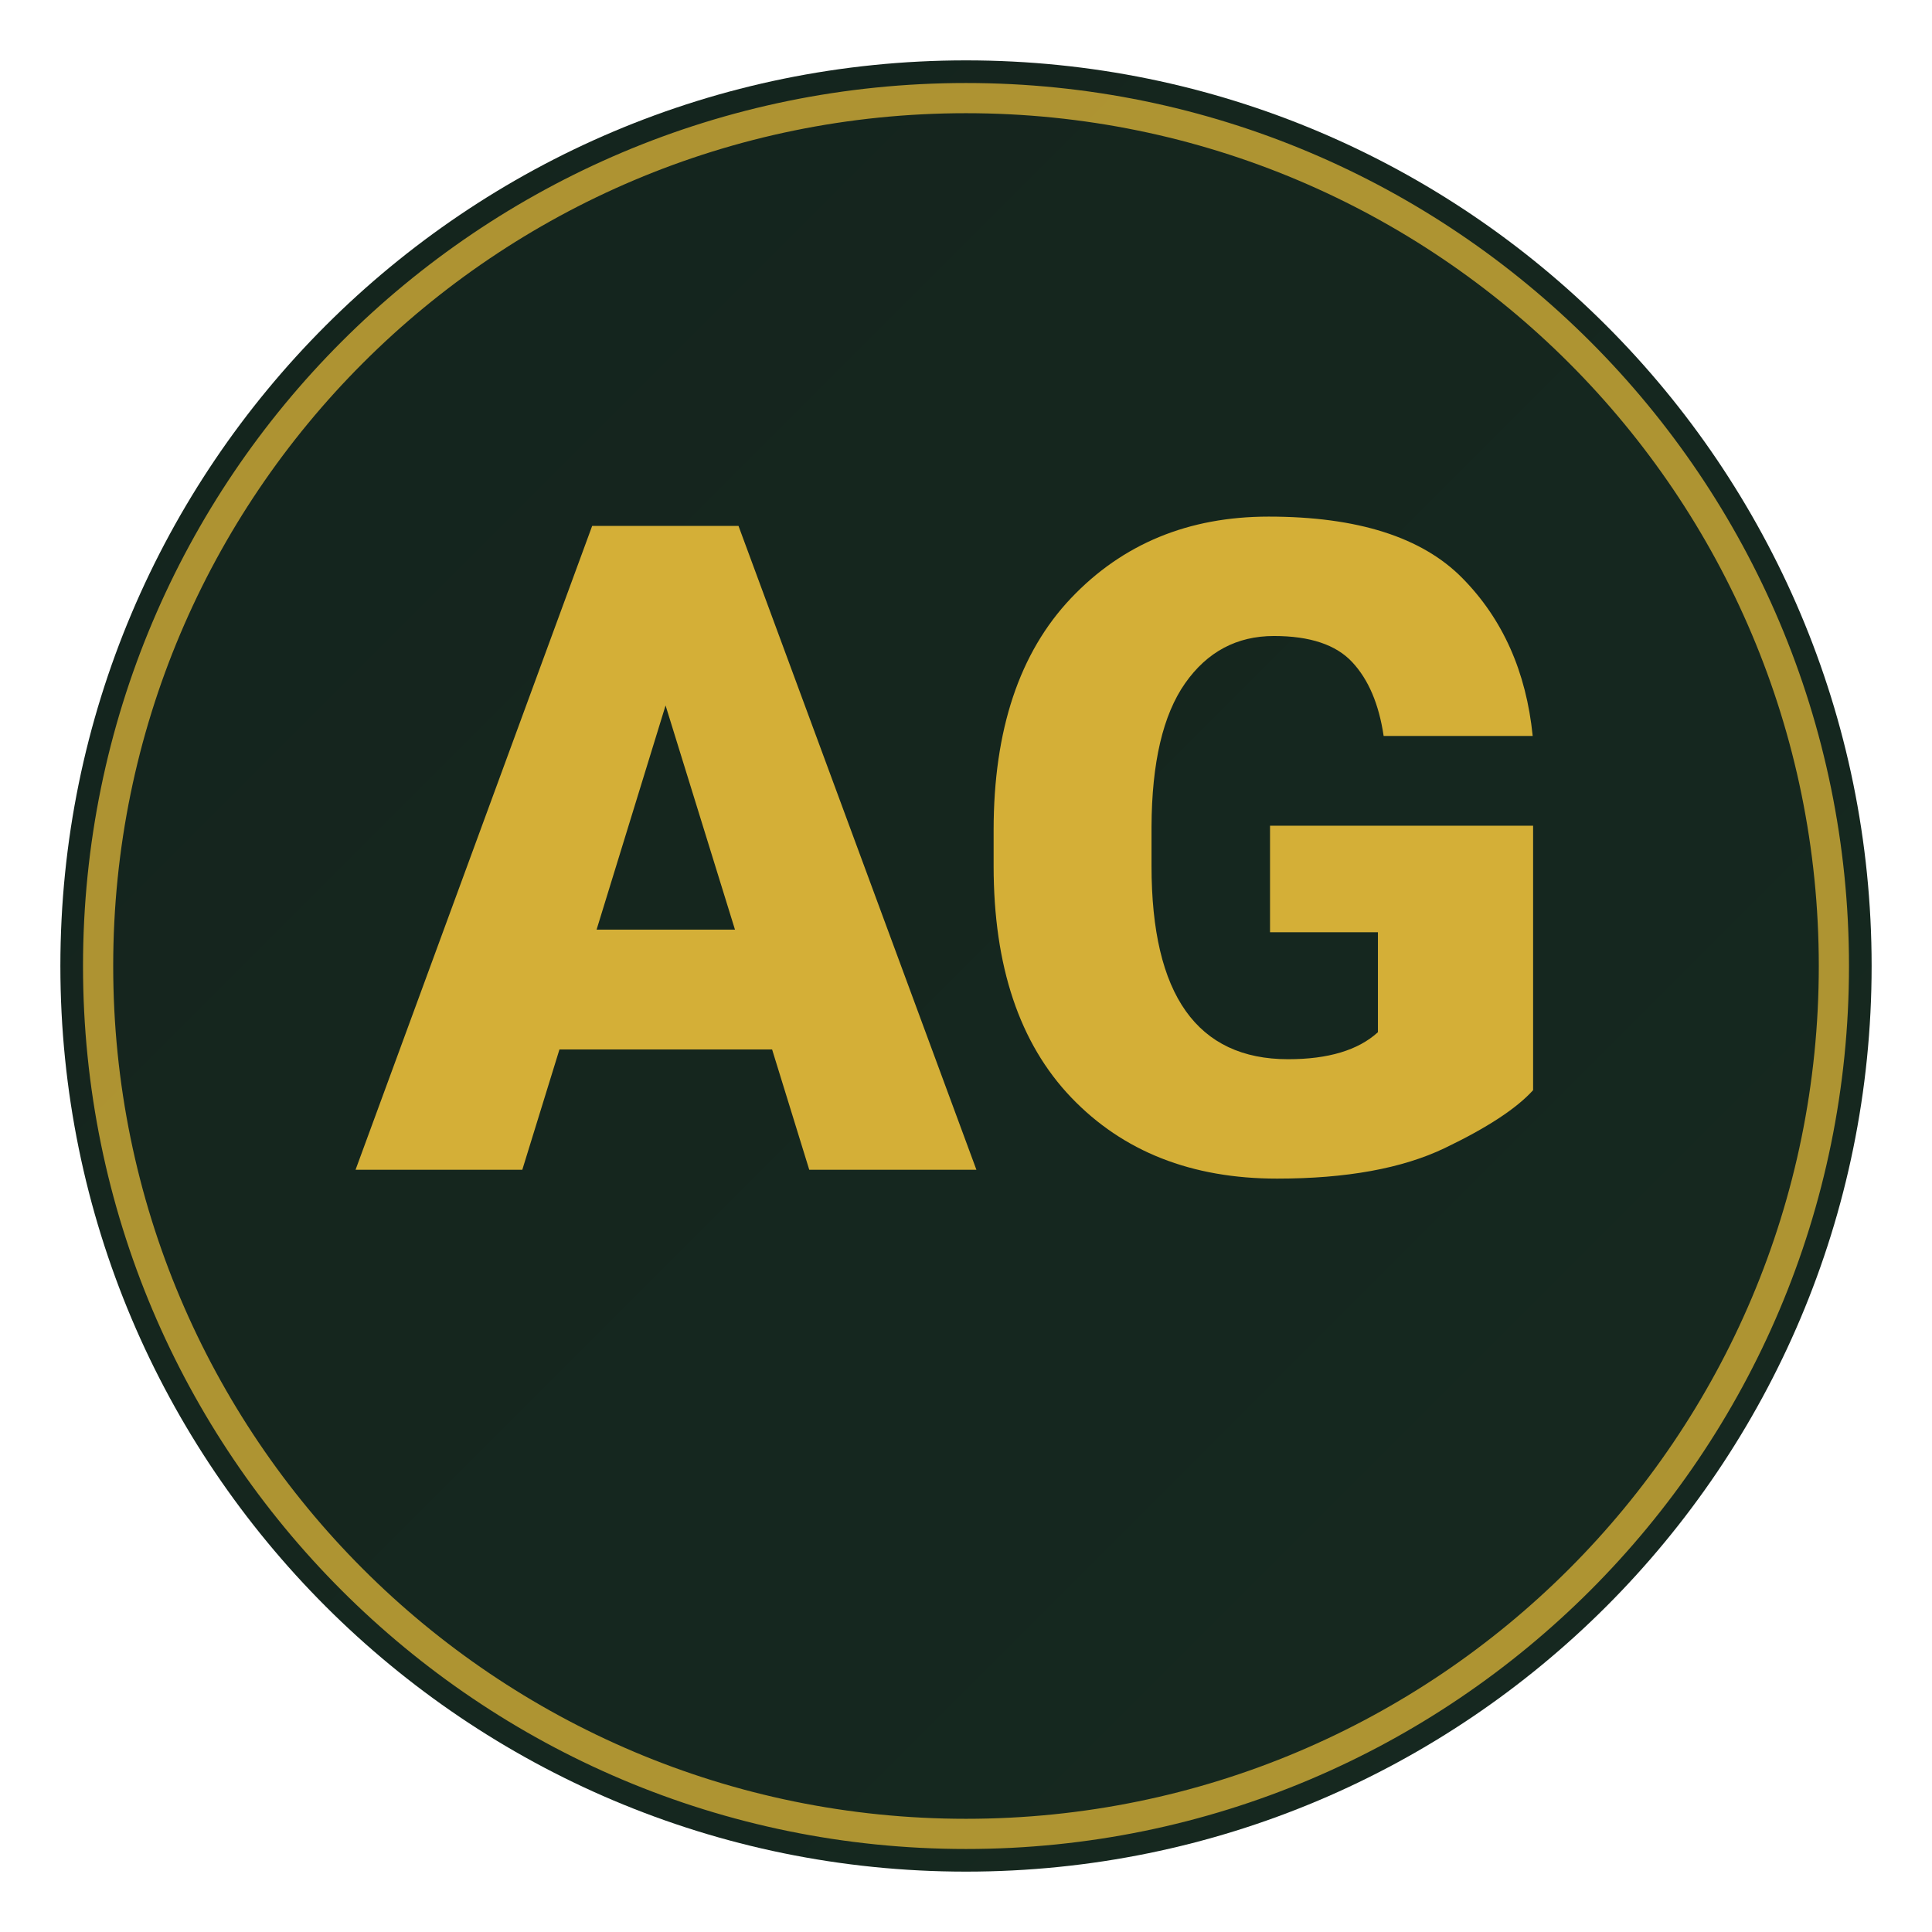
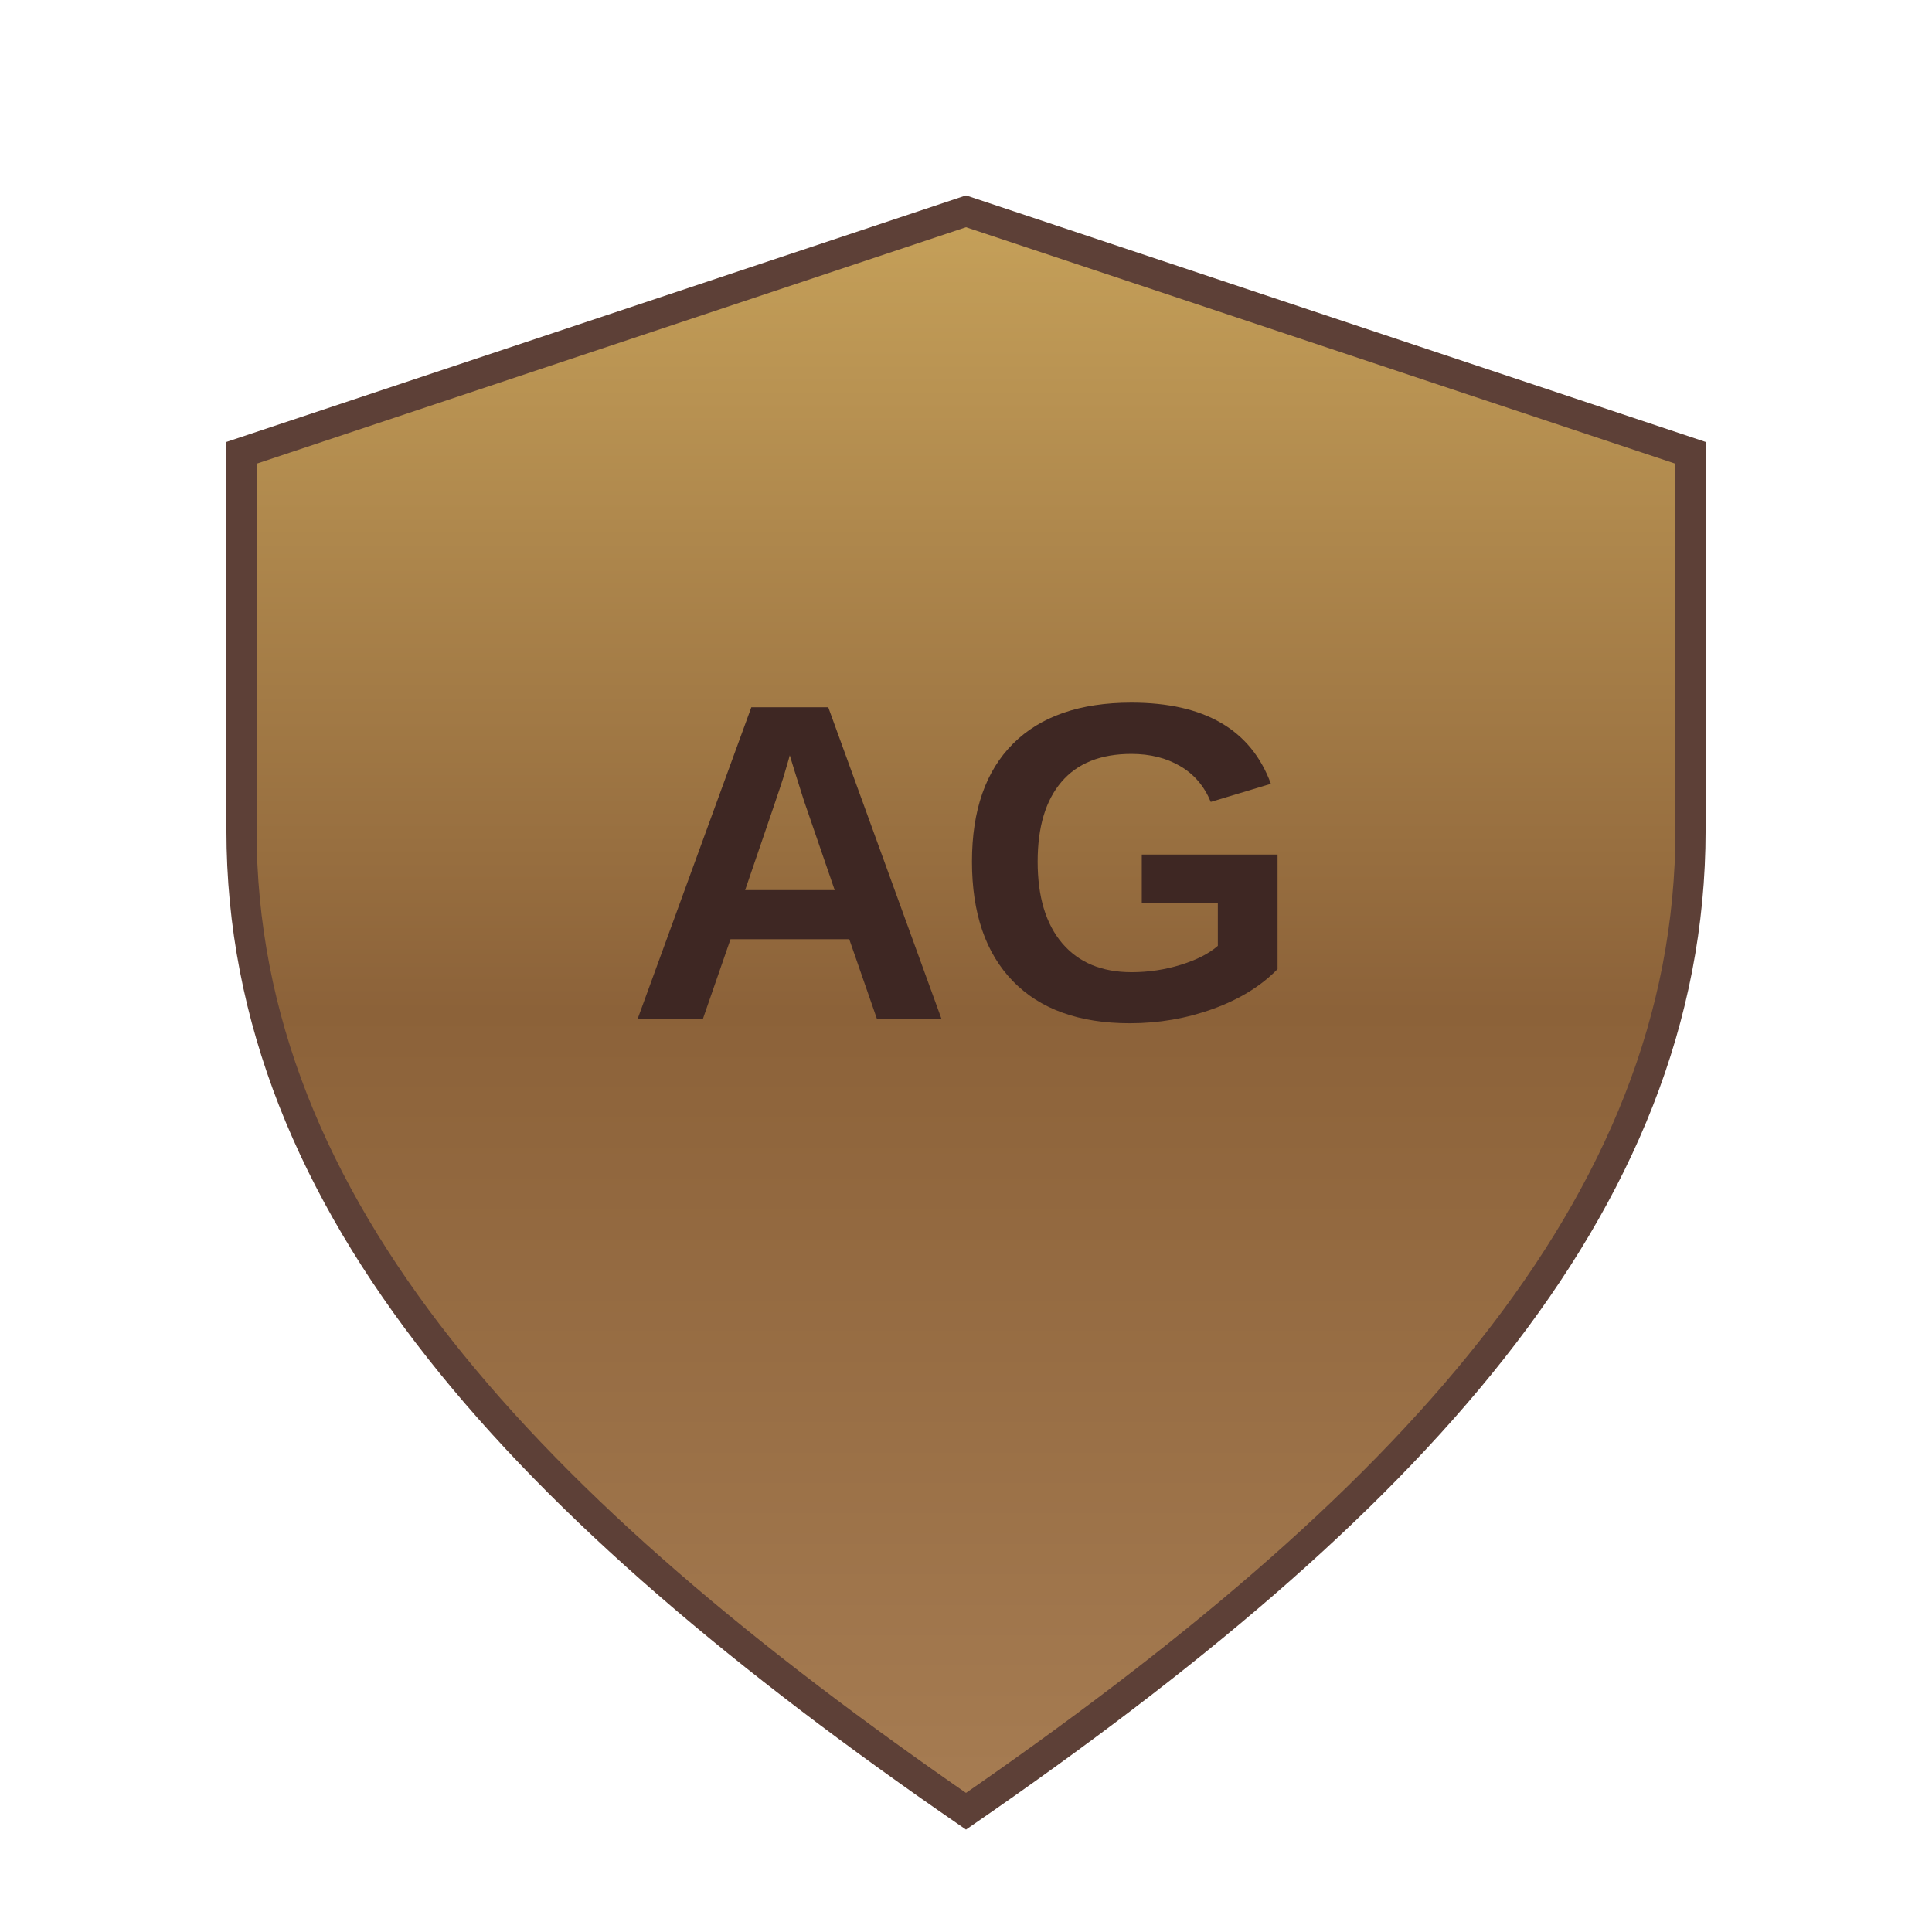
<svg xmlns="http://www.w3.org/2000/svg" viewBox="0 0 512 512" width="512" height="512">
  <defs>
-     <linearGradient id="bg" x1="0%" y1="0%" x2="100%" y2="100%">
-       <stop offset="0%" stop-color="#14241D" />
-       <stop offset="100%" stop-color="#162920" />
+     <linearGradient id="shieldGradient" x1="0%" y1="0%" x2="0%" y2="100%">
+       <stop offset="0%" stop-color="#C5A059" />
+       <stop offset="50%" stop-color="#8C6239" />
+       <stop offset="100%" stop-color="#A67C52" />
    </linearGradient>
  </defs>
-   <circle cx="256" cy="256" r="240" fill="url(#bg)" />
-   <circle cx="256" cy="256" r="230" fill="none" stroke="#D4AF37" stroke-width="8" stroke-opacity="0.8" />
-   <text x="256" y="310" font-family="-apple-system, BlinkMacSystemFont, 'Segoe UI', Roboto, Helvetica, Arial, sans-serif" font-weight="900" font-size="240" fill="#D4AF37" text-anchor="middle" letter-spacing="-2">AG</text>
+   <path d="M256 480C140 400 64 320 64 220V120l192-64 192 64v100c0 100-76 180-192 260z" fill="url(#shieldGradient)" stroke="#5D4037" stroke-width="8" />
+   <text x="256" y="270" font-family="Arial, sans-serif" font-weight="900" font-size="120" fill="#3E2723" text-anchor="middle">AG</text>
</svg>
